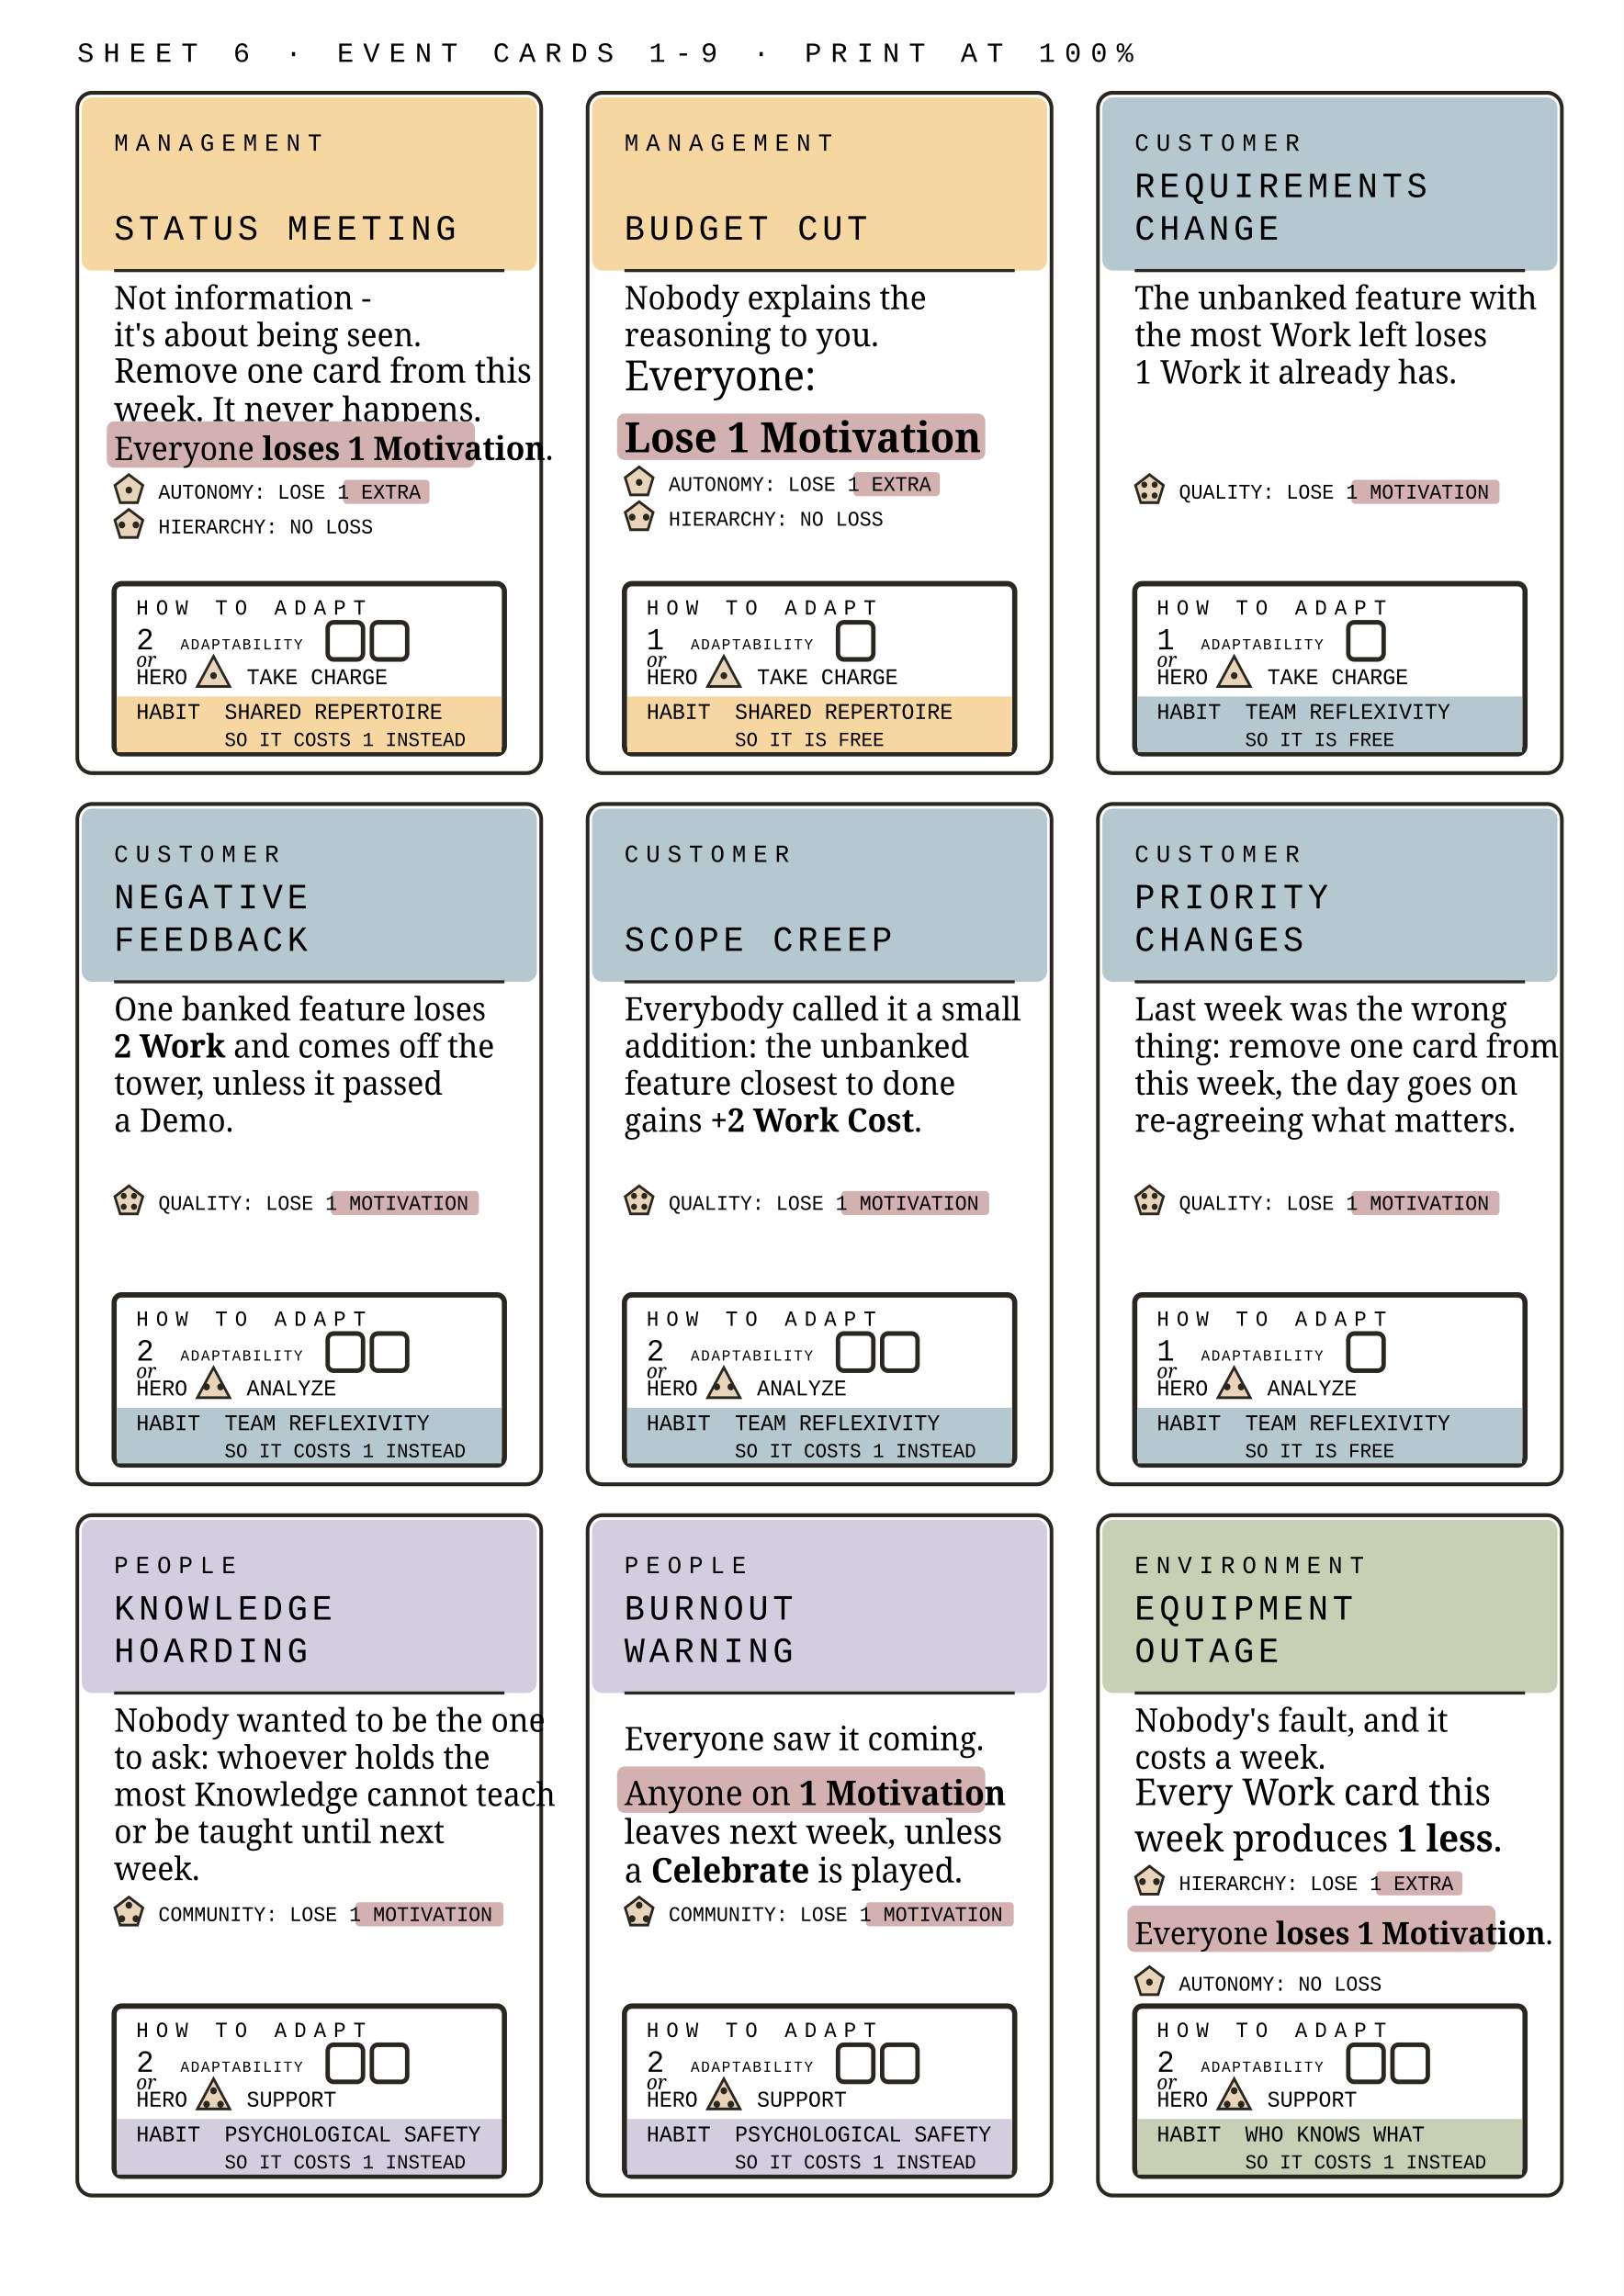
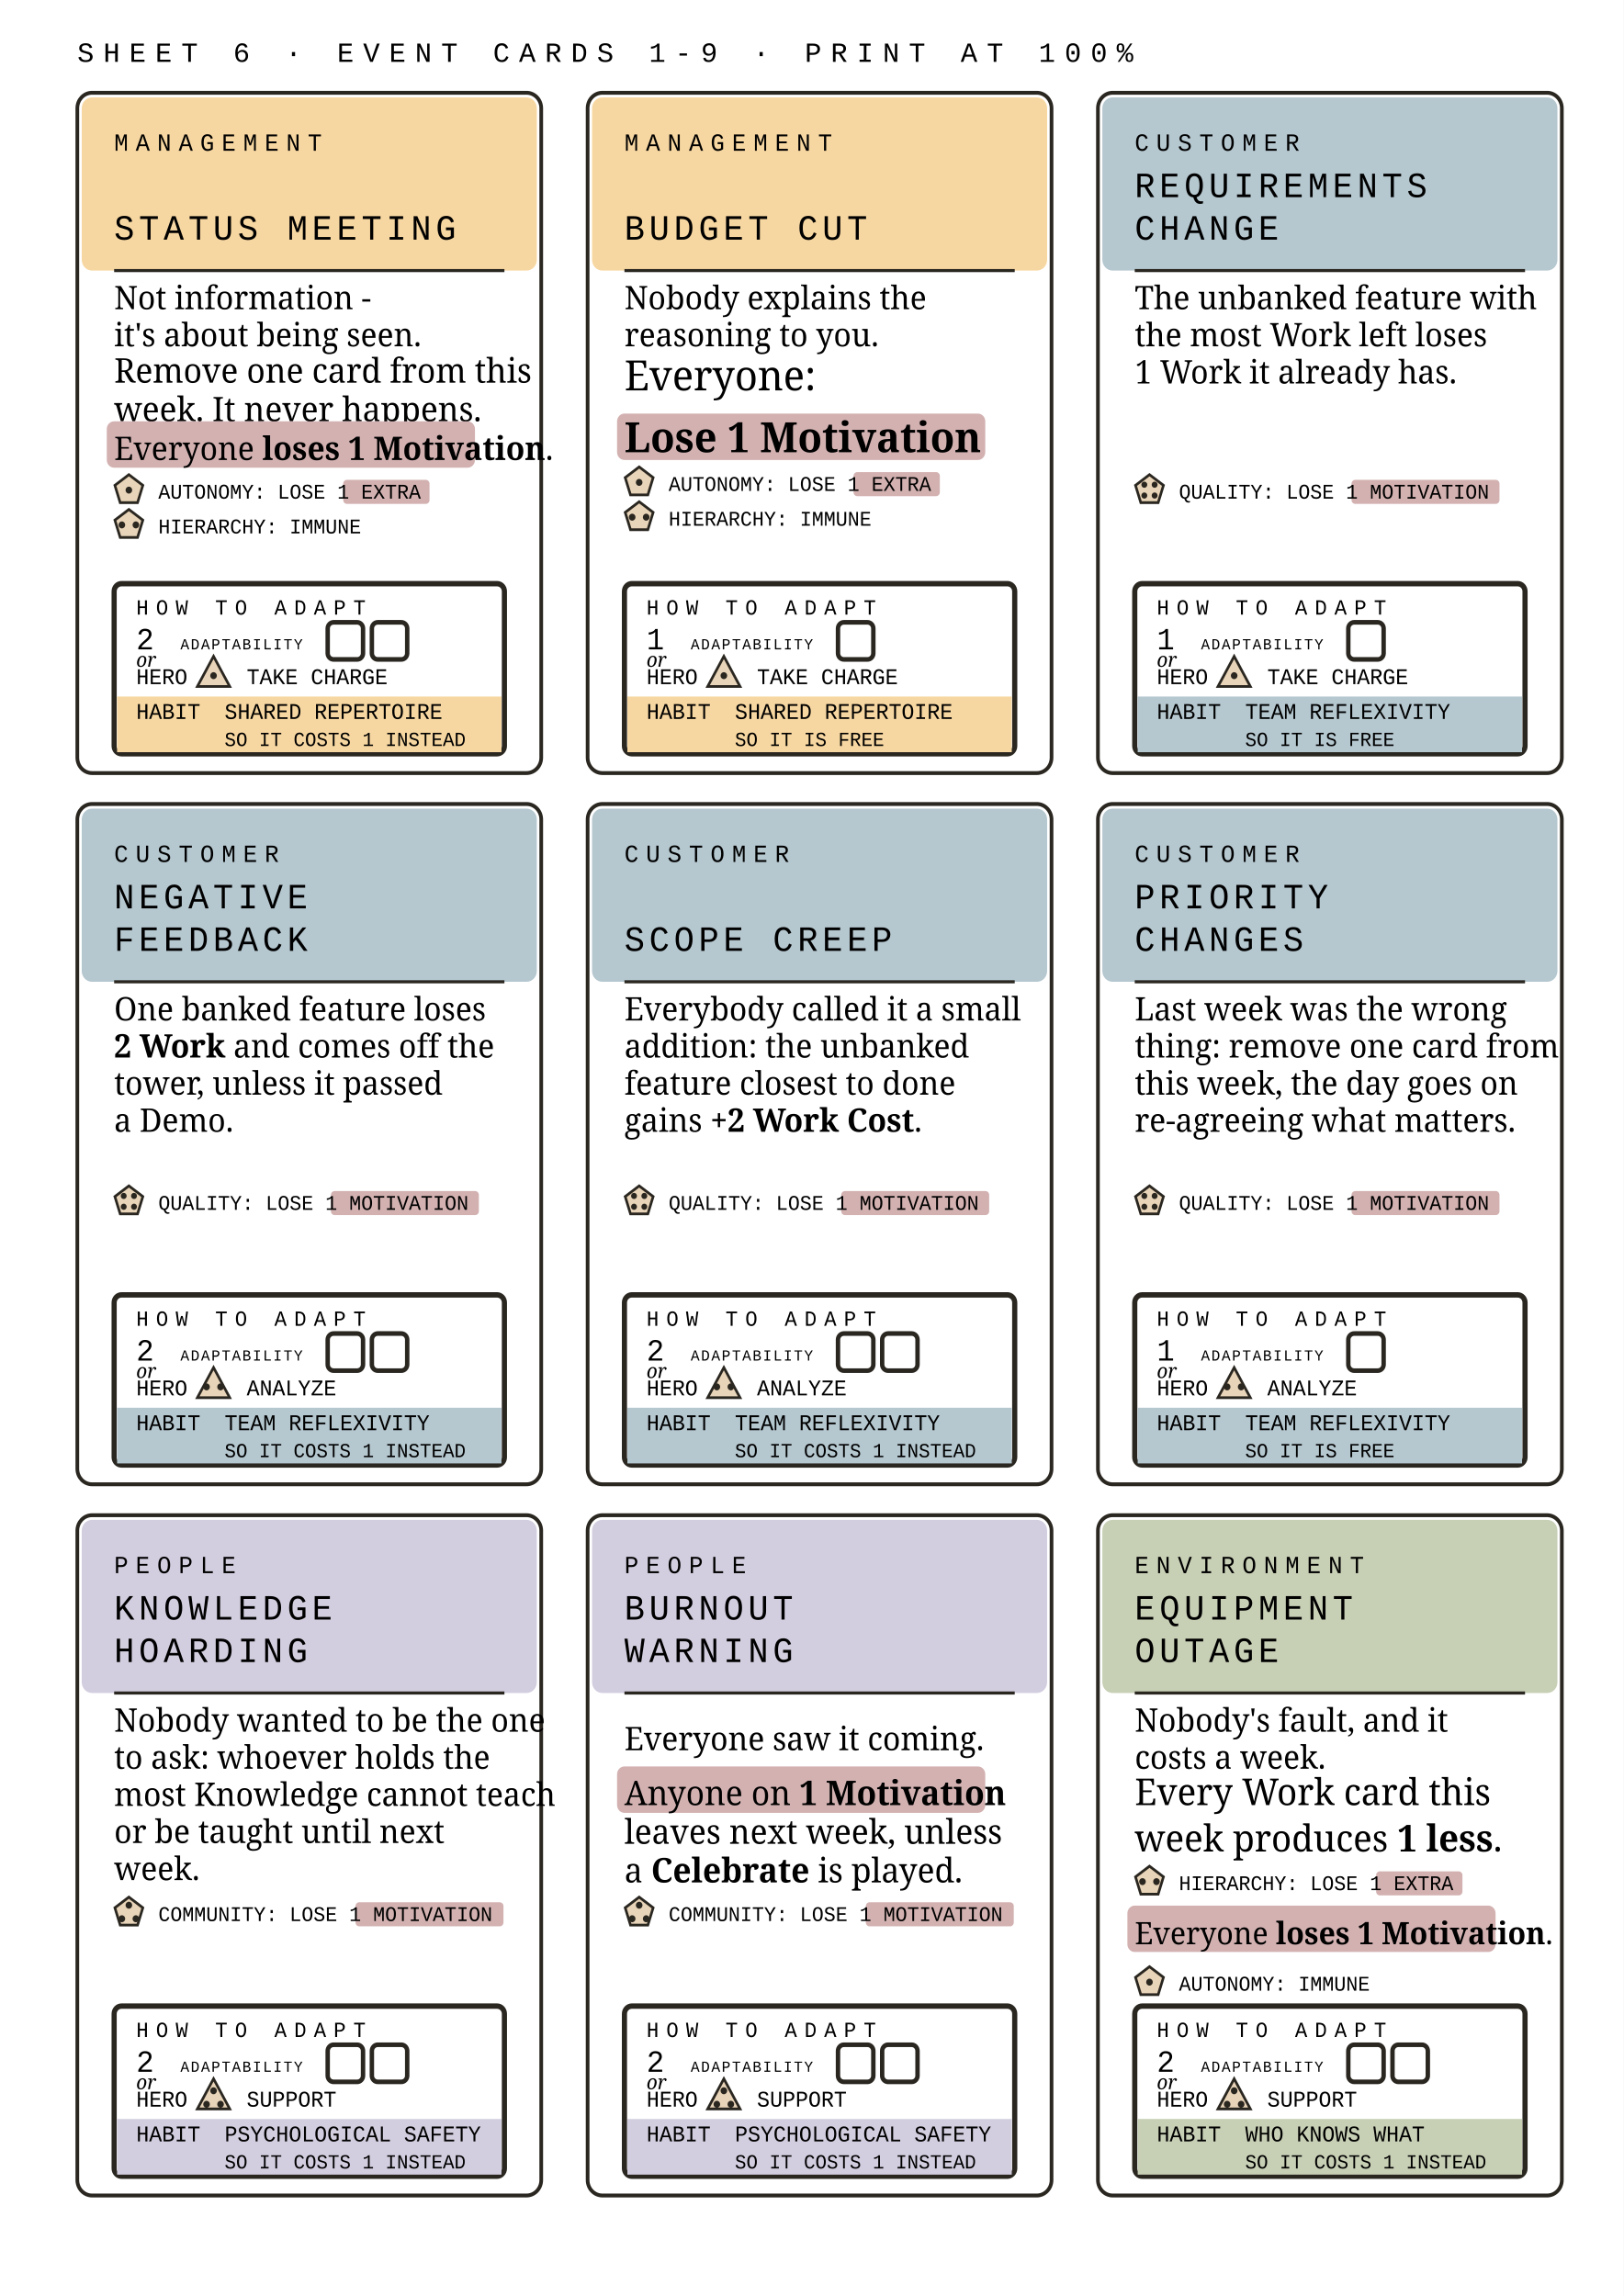
<svg xmlns="http://www.w3.org/2000/svg" width="210mm" height="297mm" viewBox="0 0 210 297">
  <style>
  .s { font-family:"EB Garamond",Garamond,Georgia,serif; fill:#000000; }
  .m { font-family:"IBM Plex Mono","Courier New",monospace; fill:#000000; }
  .c { fill:none; stroke:#2A2620; stroke-width:.5; }
  .h { stroke:#2A2620; stroke-width:.4; fill:none; }
  .w { fill:none; stroke:#2A2620; stroke-width:.7; }
  .q { fill:#000000; }
  .lb { font-family:"IBM Plex Mono","Courier New",monospace; font-size:2.9px; fill:#000000; }
  .vl { font-family:"IBM Plex Mono","Courier New",monospace; font-size:2.9px; fill:#000000; }
  .ic { fill:#E8D4B8; stroke:#2A2620; stroke-width:.35; }
  .pip { fill:#2A2620; stroke:none; }
  /* header tint = the Ledger row that answers this category */
  .cat-ppl  { fill:#D3CEDF; }
  .cat-env  { fill:#C7CFB5; }
  .cat-mgmt { fill:#F7D7A1; }
  .cat-cust { fill:#B5C7CF; }
  .trust { fill:#000000; }
  .capab { fill:#000000; }
  .shpra { fill:#000000; }
  .adapt { fill:#000000; }
</style>
  <defs>
    <g id="i-base">
      <rect x="-2.1" y="-2.1" width="4.2" height="4.2" rx=".3" class="ic" />
    </g>
    <g id="i-head">
      <polygon points="0,-2.5 2.2,1.4 -2.2,1.4" class="ic" />
    </g>
    <g id="i-item">
      <polygon points="0,-2.6 2.6,0 0,2.6 -2.6,0" class="ic" />
    </g>
    <g id="i-torso">
      <polygon points="0,-2 1.9,-.62 1.18,1.62 -1.18,1.62 -1.9,-.62" class="ic" />
    </g>
    <g id="q1">
      <circle cx="0" cy="0" r=".45" class="pip" />
    </g>
    <g id="q2">
      <circle cx="-.95" cy="0" r=".45" class="pip" />
      <circle cx=".95" cy="0" r=".45" class="pip" />
    </g>
    <g id="q3">
      <circle cx="0" cy="-.95" r=".45" class="pip" />
      <circle cx="-.95" cy=".8" r=".45" class="pip" />
      <circle cx=".95" cy=".8" r=".45" class="pip" />
    </g>
    <g id="q4">
      <circle cx="-.7" cy="-.7" r=".4" class="pip" />
      <circle cx=".7" cy="-.7" r=".4" class="pip" />
      <circle cx="-.7" cy=".7" r=".4" class="pip" />
      <circle cx=".7" cy=".7" r=".4" class="pip" />
    </g>
    <g id="q5">
      <circle cx="-.85" cy="-.85" r=".4" class="pip" />
      <circle cx=".85" cy="-.85" r=".4" class="pip" />
      <circle cx="0" cy="0" r=".4" class="pip" />
      <circle cx="-.85" cy=".85" r=".4" class="pip" />
      <circle cx=".85" cy=".85" r=".4" class="pip" />
    </g>
    <g id="status" transform="scale(.952381,1)">
      <rect x=".6" y=".6" width="61.8" height="22.4" rx="1.4" class="cat-mgmt" />
      <rect width="63" height="88" rx="2" class="c" />
      <text x="5" y="7.5" class="m q" font-size="3.2" letter-spacing="1">MANAGEMENT</text>
      <text x="5" y="19" class="m" font-size="4.6" letter-spacing=".6">STATUS MEETING</text>
      <line x1="5" y1="23" x2="58" y2="23" class="h" stroke-width=".7" />
      <text x="5" y="28" class="s" font-size="4.2">Not information -</text>
      <text x="5" y="32.8" class="s" font-size="4.2">it's about being seen.</text>
      <g transform="translate(0,9.5)">
        <text x="5" y="28" class="s" font-size="4.4">Remove one card from this</text>
        <text x="5" y="33" class="s" font-size="4.4">week. It never happens.</text>
        <rect x="4" y="33" width="50" height="6" rx="1" fill="#D3B1B1" />
        <text x="5" y="38" class="s" font-size="4.2">Everyone <tspan font-weight="bold">loses 1 Motivation</tspan>.</text>
        <g transform="translate(7,41.9)">
          <use href="#i-torso" />
          <use href="#q1" />
        </g>
        <rect x="36.11" y="40.57" width="11.72" height="3.11" rx=".5" fill="#D3B1B1" />
        <text x="11" y="43" class="m" font-size="2.7">AUTONOMY: LOSE 1 EXTRA</text>
        <g transform="translate(7,46.4)">
          <use href="#i-torso" />
          <use href="#q2" />
        </g>
-         <text x="11" y="47.5" class="m q" font-size="2.7">HIERARCHY: NO LOSS</text>
+         <text x="11" y="47.5" class="m q" font-size="2.7">HIERARCHY: IMMUNE</text>
        <rect x="5" y="54" width="53" height="22" rx="1" class="w" />
        <text x="8" y="58" class="m q" font-size="2.8" letter-spacing="1">HOW TO ADAPT</text>
        <text x="8" y="62.5" class="m" font-size="4">2</text>
        <text x="14" y="62.5" class="m q" font-size="2" letter-spacing=".2">ADAPTABILITY</text>
        <text x="8" y="64.75" class="s q" font-size="2.6" font-style="italic">or</text>
        <rect x="5.4" y="68.6" width="52.2" height="7.2" class="cat-mgmt" />
        <text x="8" y="67" class="lb">HERO</text>
        <g transform="translate(18.5,65.9)">
          <use href="#i-head" />
          <use href="#q1" />
        </g>
        <text x="23" y="67" class="vl">TAKE CHARGE</text>
        <text x="8" y="71.5" class="lb">HABIT</text>
        <text x="20" y="71.5" class="vl shpra">SHARED REPERTOIRE</text>
        <text x="20" y="75" class="m" font-size="2.6">SO IT COSTS 1 INSTEAD</text>
        <use href="#cost2" />
      </g>
    </g>
    <g id="budget" transform="scale(.952381,1)">
      <rect x=".6" y=".6" width="61.8" height="22.4" rx="1.4" class="cat-mgmt" />
      <rect width="63" height="88" rx="2" class="c" />
      <text x="5" y="7.5" class="m q" font-size="3.2" letter-spacing="1">MANAGEMENT</text>
      <text x="5" y="19" class="m" font-size="4.6" letter-spacing=".6">BUDGET CUT</text>
      <line x1="5" y1="23" x2="58" y2="23" class="h" stroke-width=".7" />
      <text x="5" y="28" class="s" font-size="4.2">Nobody explains the</text>
      <text x="5" y="32.8" class="s" font-size="4.2">reasoning to you.</text>
      <g transform="translate(0,9.5)">
        <text x="5" y="29" class="s" font-size="5.4">Everyone:</text>
        <rect x="4" y="32" width="50" height="6" rx="1" fill="#D3B1B1" />
        <text x="5" y="37" class="s" font-size="5.4">
          <tspan font-weight="bold">Lose 1 Motivation</tspan>
        </text>
        <g transform="translate(7,40.9)">
          <use href="#i-torso" />
          <use href="#q1" />
        </g>
        <rect x="36.11" y="39.57" width="11.72" height="3.11" rx=".5" fill="#D3B1B1" />
        <text x="11" y="42" class="m" font-size="2.7">AUTONOMY: LOSE 1 EXTRA</text>
        <g transform="translate(7,45.4)">
          <use href="#i-torso" />
          <use href="#q2" />
        </g>
-         <text x="11" y="46.5" class="m q" font-size="2.7">HIERARCHY: NO LOSS</text>
+         <text x="11" y="46.5" class="m q" font-size="2.7">HIERARCHY: IMMUNE</text>
        <rect x="5" y="54" width="53" height="22" rx="1" class="w" />
        <text x="8" y="58" class="m q" font-size="2.8" letter-spacing="1">HOW TO ADAPT</text>
        <text x="8" y="62.5" class="m" font-size="4">1</text>
        <text x="14" y="62.5" class="m q" font-size="2" letter-spacing=".2">ADAPTABILITY</text>
        <text x="8" y="64.75" class="s q" font-size="2.6" font-style="italic">or</text>
        <rect x="5.4" y="68.6" width="52.2" height="7.2" class="cat-mgmt" />
        <text x="8" y="67" class="lb">HERO</text>
        <g transform="translate(18.5,65.9)">
          <use href="#i-head" />
          <use href="#q1" />
        </g>
        <text x="23" y="67" class="vl">TAKE CHARGE</text>
        <text x="8" y="71.5" class="lb">HABIT</text>
        <text x="20" y="71.5" class="vl shpra">SHARED REPERTOIRE</text>
        <text x="20" y="75" class="m" font-size="2.6">SO IT IS FREE</text>
        <use href="#cost1" />
      </g>
    </g>
    <g id="requirements" transform="scale(.952381,1)">
      <rect x=".6" y=".6" width="61.8" height="22.4" rx="1.4" class="cat-cust" />
      <rect width="63" height="88" rx="2" class="c" />
      <text x="5" y="7.5" class="m q" font-size="3.2" letter-spacing="1">CUSTOMER</text>
      <text x="5" y="13.5" class="m" font-size="4.6" letter-spacing=".6">REQUIREMENTS</text>
      <text x="5" y="19" class="m" font-size="4.6" letter-spacing=".6">CHANGE</text>
      <line x1="5" y1="23" x2="58" y2="23" class="h" stroke-width=".7" />
      <text x="5" y="28" class="s" font-size="4.2">The unbanked feature with</text>
      <text x="5" y="32.8" class="s" font-size="4.2">the most Work left loses</text>
      <text x="5" y="37.6" class="s" font-size="4.2">1 Work it already has.</text>
      <g transform="translate(0,9.5)">
        <g transform="translate(7,41.9)">
          <use href="#i-torso" />
          <use href="#q4" />
        </g>
        <rect x="34.44" y="40.57" width="20.09" height="3.11" rx=".5" fill="#D3B1B1" />
        <text x="11" y="43" class="m" font-size="2.7">QUALITY: LOSE 1 MOTIVATION</text>
        <rect x="5" y="54" width="53" height="22" rx="1" class="w" />
        <text x="8" y="58" class="m q" font-size="2.8" letter-spacing="1">HOW TO ADAPT</text>
        <text x="8" y="62.5" class="m" font-size="4">1</text>
        <text x="14" y="62.5" class="m q" font-size="2" letter-spacing=".2">ADAPTABILITY</text>
        <text x="8" y="64.75" class="s q" font-size="2.6" font-style="italic">or</text>
        <rect x="5.4" y="68.6" width="52.2" height="7.2" class="cat-cust" />
        <text x="8" y="67" class="lb">HERO</text>
        <g transform="translate(18.5,65.9)">
          <use href="#i-head" />
          <use href="#q1" />
        </g>
        <text x="23" y="67" class="vl">TAKE CHARGE</text>
        <text x="8" y="71.5" class="lb">HABIT</text>
        <text x="20" y="71.5" class="vl adapt">TEAM REFLEXIVITY</text>
        <text x="20" y="75" class="m" font-size="2.6">SO IT IS FREE</text>
        <use href="#cost1" />
      </g>
    </g>
    <g id="feedback" transform="scale(.952381,1)">
      <rect x=".6" y=".6" width="61.8" height="22.4" rx="1.4" class="cat-cust" />
      <rect width="63" height="88" rx="2" class="c" />
      <text x="5" y="7.5" class="m q" font-size="3.2" letter-spacing="1">CUSTOMER</text>
      <text x="5" y="13.5" class="m" font-size="4.6" letter-spacing=".6">NEGATIVE</text>
      <text x="5" y="19" class="m" font-size="4.6" letter-spacing=".6">FEEDBACK</text>
      <line x1="5" y1="23" x2="58" y2="23" class="h" stroke-width=".7" />
      <text x="5" y="28" class="s" font-size="4.2">One banked feature loses</text>
      <text x="5" y="32.8" class="s" font-size="4.2">
        <tspan font-weight="bold">2 Work</tspan> and comes off the</text>
      <text x="5" y="37.6" class="s" font-size="4.2">tower, unless it passed</text>
      <text x="5" y="42.4" class="s" font-size="4.2">a Demo.</text>
      <g transform="translate(0,9.5)">
        <g transform="translate(7,41.9)">
          <use href="#i-torso" />
          <use href="#q4" />
        </g>
        <rect x="34.44" y="40.57" width="20.09" height="3.11" rx=".5" fill="#D3B1B1" />
        <text x="11" y="43" class="m" font-size="2.7">QUALITY: LOSE 1 MOTIVATION</text>
        <rect x="5" y="54" width="53" height="22" rx="1" class="w" />
        <text x="8" y="58" class="m q" font-size="2.8" letter-spacing="1">HOW TO ADAPT</text>
        <text x="8" y="62.5" class="m" font-size="4">2</text>
        <text x="14" y="62.5" class="m q" font-size="2" letter-spacing=".2">ADAPTABILITY</text>
        <text x="8" y="64.75" class="s q" font-size="2.6" font-style="italic">or</text>
        <rect x="5.4" y="68.6" width="52.2" height="7.2" class="cat-cust" />
        <text x="8" y="67" class="lb">HERO</text>
        <g transform="translate(18.5,65.9)">
          <use href="#i-head" />
          <use href="#q2" />
        </g>
        <text x="23" y="67" class="vl">ANALYZE</text>
        <text x="8" y="71.5" class="lb">HABIT</text>
        <text x="20" y="71.5" class="vl adapt">TEAM REFLEXIVITY</text>
        <text x="20" y="75" class="m" font-size="2.6">SO IT COSTS 1 INSTEAD</text>
        <use href="#cost2" />
      </g>
    </g>
    <g id="scope" transform="scale(.952381,1)">
      <rect x=".6" y=".6" width="61.8" height="22.4" rx="1.4" class="cat-cust" />
      <rect width="63" height="88" rx="2" class="c" />
      <text x="5" y="7.5" class="m q" font-size="3.2" letter-spacing="1">CUSTOMER</text>
      <text x="5" y="19" class="m" font-size="4.6" letter-spacing=".6">SCOPE CREEP</text>
      <line x1="5" y1="23" x2="58" y2="23" class="h" stroke-width=".7" />
      <text x="5" y="28" class="s" font-size="4.2">Everybody called it a small</text>
      <text x="5" y="32.8" class="s" font-size="4.2">addition: the unbanked</text>
      <text x="5" y="37.6" class="s" font-size="4.2">feature closest to done</text>
      <text x="5" y="42.4" class="s" font-size="4.2">gains <tspan font-weight="bold">+2 Work Cost</tspan>.</text>
      <g transform="translate(0,9.5)">
        <g transform="translate(7,41.9)">
          <use href="#i-torso" />
          <use href="#q4" />
        </g>
        <rect x="34.44" y="40.57" width="20.09" height="3.11" rx=".5" fill="#D3B1B1" />
        <text x="11" y="43" class="m" font-size="2.7">QUALITY: LOSE 1 MOTIVATION</text>
        <rect x="5" y="54" width="53" height="22" rx="1" class="w" />
        <text x="8" y="58" class="m q" font-size="2.8" letter-spacing="1">HOW TO ADAPT</text>
        <text x="8" y="62.5" class="m" font-size="4">2</text>
        <text x="14" y="62.5" class="m q" font-size="2" letter-spacing=".2">ADAPTABILITY</text>
        <text x="8" y="64.75" class="s q" font-size="2.6" font-style="italic">or</text>
        <rect x="5.4" y="68.6" width="52.2" height="7.2" class="cat-cust" />
        <text x="8" y="67" class="lb">HERO</text>
        <g transform="translate(18.5,65.9)">
          <use href="#i-head" />
          <use href="#q2" />
        </g>
        <text x="23" y="67" class="vl">ANALYZE</text>
        <text x="8" y="71.5" class="lb">HABIT</text>
        <text x="20" y="71.5" class="vl adapt">TEAM REFLEXIVITY</text>
        <text x="20" y="75" class="m" font-size="2.6">SO IT COSTS 1 INSTEAD</text>
        <use href="#cost2" />
      </g>
    </g>
    <g id="priority" transform="scale(.952381,1)">
      <rect x=".6" y=".6" width="61.8" height="22.4" rx="1.4" class="cat-cust" />
      <rect width="63" height="88" rx="2" class="c" />
      <text x="5" y="7.5" class="m q" font-size="3.2" letter-spacing="1">CUSTOMER</text>
      <text x="5" y="13.5" class="m" font-size="4.6" letter-spacing=".6">PRIORITY</text>
      <text x="5" y="19" class="m" font-size="4.6" letter-spacing=".6">CHANGES</text>
      <line x1="5" y1="23" x2="58" y2="23" class="h" stroke-width=".7" />
      <text x="5" y="28" class="s" font-size="4.2">Last week was the wrong</text>
      <text x="5" y="32.8" class="s" font-size="4.2">thing: remove one card from</text>
      <text x="5" y="37.6" class="s" font-size="4.2">this week, the day goes on</text>
      <text x="5" y="42.4" class="s" font-size="4.2">re-agreeing what matters.</text>
      <g transform="translate(0,9.5)">
        <g transform="translate(7,41.9)">
          <use href="#i-torso" />
          <use href="#q4" />
        </g>
        <rect x="34.44" y="40.57" width="20.09" height="3.11" rx=".5" fill="#D3B1B1" />
        <text x="11" y="43" class="m" font-size="2.7">QUALITY: LOSE 1 MOTIVATION</text>
        <rect x="5" y="54" width="53" height="22" rx="1" class="w" />
        <text x="8" y="58" class="m q" font-size="2.8" letter-spacing="1">HOW TO ADAPT</text>
        <text x="8" y="62.5" class="m" font-size="4">1</text>
        <text x="14" y="62.5" class="m q" font-size="2" letter-spacing=".2">ADAPTABILITY</text>
        <text x="8" y="64.75" class="s q" font-size="2.6" font-style="italic">or</text>
        <rect x="5.4" y="68.6" width="52.2" height="7.2" class="cat-cust" />
        <text x="8" y="67" class="lb">HERO</text>
        <g transform="translate(18.5,65.9)">
          <use href="#i-head" />
          <use href="#q2" />
        </g>
        <text x="23" y="67" class="vl">ANALYZE</text>
        <text x="8" y="71.5" class="lb">HABIT</text>
        <text x="20" y="71.5" class="vl adapt">TEAM REFLEXIVITY</text>
        <text x="20" y="75" class="m" font-size="2.6">SO IT IS FREE</text>
        <use href="#cost1" />
      </g>
    </g>
    <g id="hoarding" transform="scale(.952381,1)">
      <rect x=".6" y=".6" width="61.8" height="22.4" rx="1.4" class="cat-ppl" />
      <rect width="63" height="88" rx="2" class="c" />
      <text x="5" y="7.5" class="m q" font-size="3.2" letter-spacing="1">PEOPLE</text>
      <text x="5" y="13.5" class="m" font-size="4.6" letter-spacing=".6">KNOWLEDGE</text>
      <text x="5" y="19" class="m" font-size="4.6" letter-spacing=".6">HOARDING</text>
      <line x1="5" y1="23" x2="58" y2="23" class="h" stroke-width=".7" />
      <text x="5" y="28" class="s" font-size="4.2">Nobody wanted to be the one</text>
      <text x="5" y="32.8" class="s" font-size="4.2">to ask: whoever holds the</text>
      <text x="5" y="37.6" class="s" font-size="4.2">most Knowledge cannot teach</text>
      <text x="5" y="42.4" class="s" font-size="4.2">or be taught until next</text>
      <text x="5" y="47.2" class="s" font-size="4.2">week.</text>
      <g transform="translate(0,9.5)">
        <g transform="translate(7,41.9)">
          <use href="#i-torso" />
          <use href="#q3" />
        </g>
        <rect x="37.78" y="40.57" width="20.09" height="3.11" rx=".5" fill="#D3B1B1" />
        <text x="11" y="43" class="m" font-size="2.7">COMMUNITY: LOSE 1 MOTIVATION</text>
        <rect x="5" y="54" width="53" height="22" rx="1" class="w" />
        <text x="8" y="58" class="m q" font-size="2.8" letter-spacing="1">HOW TO ADAPT</text>
        <text x="8" y="62.5" class="m" font-size="4">2</text>
        <text x="14" y="62.5" class="m q" font-size="2" letter-spacing=".2">ADAPTABILITY</text>
        <text x="8" y="64.75" class="s q" font-size="2.6" font-style="italic">or</text>
        <rect x="5.4" y="68.6" width="52.2" height="7.2" class="cat-ppl" />
        <text x="8" y="67" class="lb">HERO</text>
        <g transform="translate(18.5,65.9)">
          <use href="#i-head" />
          <use href="#q3" />
        </g>
        <text x="23" y="67" class="vl">SUPPORT</text>
        <text x="8" y="71.5" class="lb">HABIT</text>
        <text x="20" y="71.5" class="vl trust">PSYCHOLOGICAL SAFETY</text>
        <text x="20" y="75" class="m" font-size="2.6">SO IT COSTS 1 INSTEAD</text>
        <use href="#cost2" />
      </g>
    </g>
    <g id="burnout" transform="scale(.952381,1)">
      <rect x=".6" y=".6" width="61.8" height="22.4" rx="1.4" class="cat-ppl" />
      <rect width="63" height="88" rx="2" class="c" />
      <text x="5" y="7.5" class="m q" font-size="3.2" letter-spacing="1">PEOPLE</text>
      <text x="5" y="13.5" class="m" font-size="4.6" letter-spacing=".6">BURNOUT</text>
      <text x="5" y="19" class="m" font-size="4.6" letter-spacing=".6">WARNING</text>
      <line x1="5" y1="23" x2="58" y2="23" class="h" stroke-width=".7" />
      <text x="5" y="30.4" class="s" font-size="4.2">Everyone saw it coming.</text>
      <g transform="translate(0,9.5)">
        <rect x="4" y="23" width="50" height="6" rx="1" fill="#D3B1B1" />
        <text x="5" y="28" class="s" font-size="4.4">Anyone on <tspan font-weight="bold">1 Motivation</tspan>
        </text>
        <text x="5" y="33" class="s" font-size="4.4">leaves next week, unless</text>
        <text x="5" y="38" class="s" font-size="4.4">a <tspan font-weight="bold">Celebrate</tspan> is played.</text>
        <g transform="translate(7,41.9)">
          <use href="#i-torso" />
          <use href="#q3" />
        </g>
        <rect x="37.78" y="40.57" width="20.09" height="3.11" rx=".5" fill="#D3B1B1" />
        <text x="11" y="43" class="m" font-size="2.7">COMMUNITY: LOSE 1 MOTIVATION</text>
        <rect x="5" y="54" width="53" height="22" rx="1" class="w" />
        <text x="8" y="58" class="m q" font-size="2.8" letter-spacing="1">HOW TO ADAPT</text>
        <text x="8" y="62.5" class="m" font-size="4">2</text>
        <text x="14" y="62.5" class="m q" font-size="2" letter-spacing=".2">ADAPTABILITY</text>
        <text x="8" y="64.75" class="s q" font-size="2.6" font-style="italic">or</text>
        <rect x="5.4" y="68.6" width="52.2" height="7.2" class="cat-ppl" />
        <text x="8" y="67" class="lb">HERO</text>
        <g transform="translate(18.5,65.9)">
          <use href="#i-head" />
          <use href="#q3" />
        </g>
        <text x="23" y="67" class="vl">SUPPORT</text>
        <text x="8" y="71.5" class="lb">HABIT</text>
        <text x="20" y="71.5" class="vl trust">PSYCHOLOGICAL SAFETY</text>
        <text x="20" y="75" class="m" font-size="2.6">SO IT COSTS 1 INSTEAD</text>
        <use href="#cost2" />
      </g>
    </g>
    <g id="outage" transform="scale(.952381,1)">
      <rect x=".6" y=".6" width="61.8" height="22.4" rx="1.4" class="cat-env" />
      <rect width="63" height="88" rx="2" class="c" />
      <text x="5" y="7.5" class="m q" font-size="3.2" letter-spacing="1">ENVIRONMENT</text>
      <text x="5" y="13.5" class="m" font-size="4.6" letter-spacing=".6">EQUIPMENT</text>
      <text x="5" y="19" class="m" font-size="4.6" letter-spacing=".6">OUTAGE</text>
      <line x1="5" y1="23" x2="58" y2="23" class="h" stroke-width=".7" />
      <text x="5" y="28" class="s" font-size="4.2">Nobody's fault, and it</text>
      <text x="5" y="32.8" class="s" font-size="4.2">costs a week.</text>
      <g transform="translate(0,9.5)">
        <text x="5" y="28" class="s" font-size="4.8">Every Work card this</text>
        <text x="5" y="34" class="s" font-size="4.8">week produces <tspan font-weight="bold">1 less</tspan>.</text>
        <g transform="translate(7,37.9)">
          <use href="#i-torso" />
          <use href="#q2" />
        </g>
        <rect x="37.78" y="36.57" width="11.72" height="3.11" rx=".5" fill="#D3B1B1" />
        <text x="11" y="39" class="m" font-size="2.7">HIERARCHY: LOSE 1 EXTRA</text>
        <rect x="4" y="41" width="50" height="6" rx="1" fill="#D3B1B1" />
        <text x="5" y="46" class="s" font-size="4">Everyone <tspan font-weight="bold">loses 1 Motivation</tspan>.</text>
        <g transform="translate(7,50.9)">
          <use href="#i-torso" />
          <use href="#q1" />
        </g>
-         <text x="11" y="52" class="m q" font-size="2.7">AUTONOMY: NO LOSS</text>
+         <text x="11" y="52" class="m q" font-size="2.7">AUTONOMY: IMMUNE</text>
        <rect x="5" y="54" width="53" height="22" rx="1" class="w" />
        <text x="8" y="58" class="m q" font-size="2.8" letter-spacing="1">HOW TO ADAPT</text>
        <text x="8" y="62.5" class="m" font-size="4">2</text>
        <text x="14" y="62.5" class="m q" font-size="2" letter-spacing=".2">ADAPTABILITY</text>
        <text x="8" y="64.75" class="s q" font-size="2.6" font-style="italic">or</text>
        <rect x="5.4" y="68.6" width="52.2" height="7.2" class="cat-env" />
        <text x="8" y="67" class="lb">HERO</text>
        <g transform="translate(18.5,65.9)">
          <use href="#i-head" />
          <use href="#q3" />
        </g>
        <text x="23" y="67" class="vl">SUPPORT</text>
        <text x="8" y="71.5" class="lb">HABIT</text>
        <text x="20" y="71.5" class="vl capab">WHO KNOWS WHAT</text>
        <text x="20" y="75" class="m" font-size="2.6">SO IT COSTS 1 INSTEAD</text>
        <use href="#cost2" />
      </g>
    </g>
    <g id="cost1" fill="none" stroke="#2A2620" stroke-width=".6">
      <rect x="34" y="59" width="4.8" height="4.8" rx=".8" />
    </g>
    <g id="cost2" fill="none" stroke="#2A2620" stroke-width=".6">
      <rect x="34" y="59" width="4.8" height="4.8" rx=".8" />
      <rect x="40" y="59" width="4.8" height="4.8" rx=".8" />
    </g>
    <g id="cost3" fill="none" stroke="#2A2620" stroke-width=".6">
      <rect x="34" y="59" width="4.8" height="4.8" rx=".8" />
      <rect x="40" y="59" width="4.8" height="4.8" rx=".8" />
      <rect x="46" y="59" width="4.8" height="4.8" rx=".8" />
    </g>
  </defs>
  <rect width="210" height="297" fill="#FFFFFF" />
  <text x="10" y="8" class="m" font-size="3.6" letter-spacing="1.2">SHEET 6 · EVENT CARDS 1-9 · PRINT AT 100%</text>
  <use href="#status" x="10" y="12" />
  <use href="#budget" x="76" y="12" />
  <use href="#requirements" x="142" y="12" />
  <use href="#feedback" x="10" y="104" />
  <use href="#scope" x="76" y="104" />
  <use href="#priority" x="142" y="104" />
  <use href="#hoarding" x="10" y="196" />
  <use href="#burnout" x="76" y="196" />
  <use href="#outage" x="142" y="196" />
</svg>
